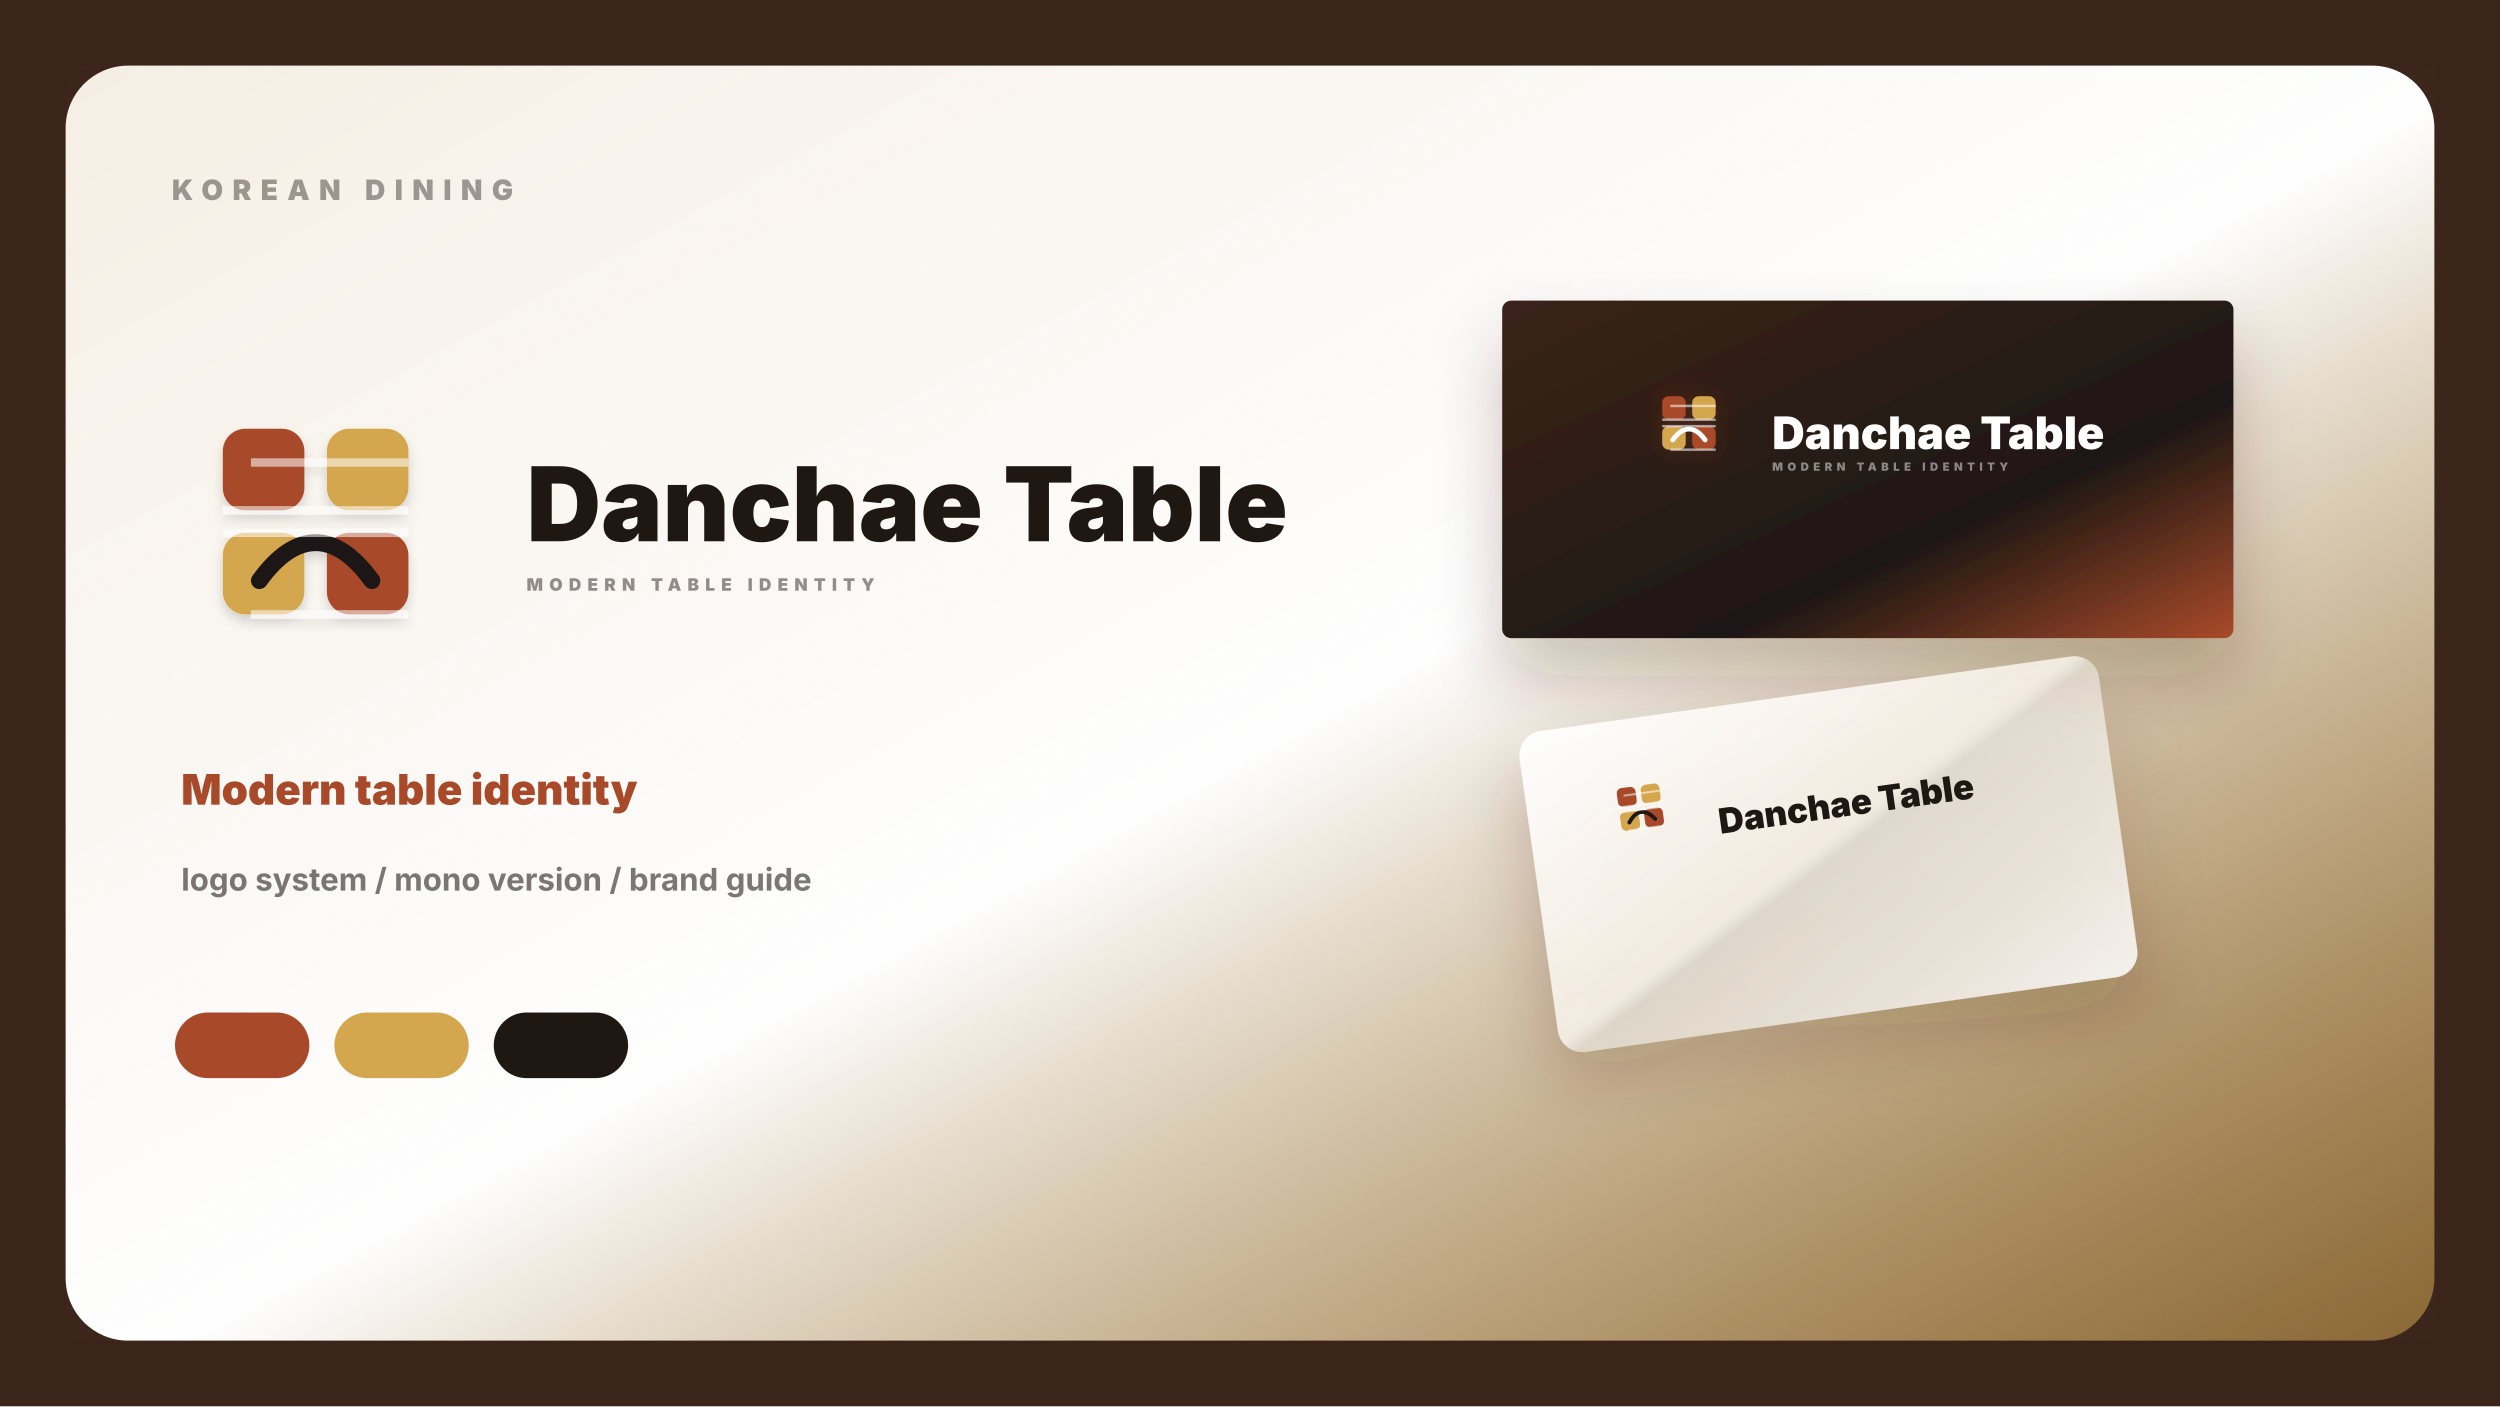
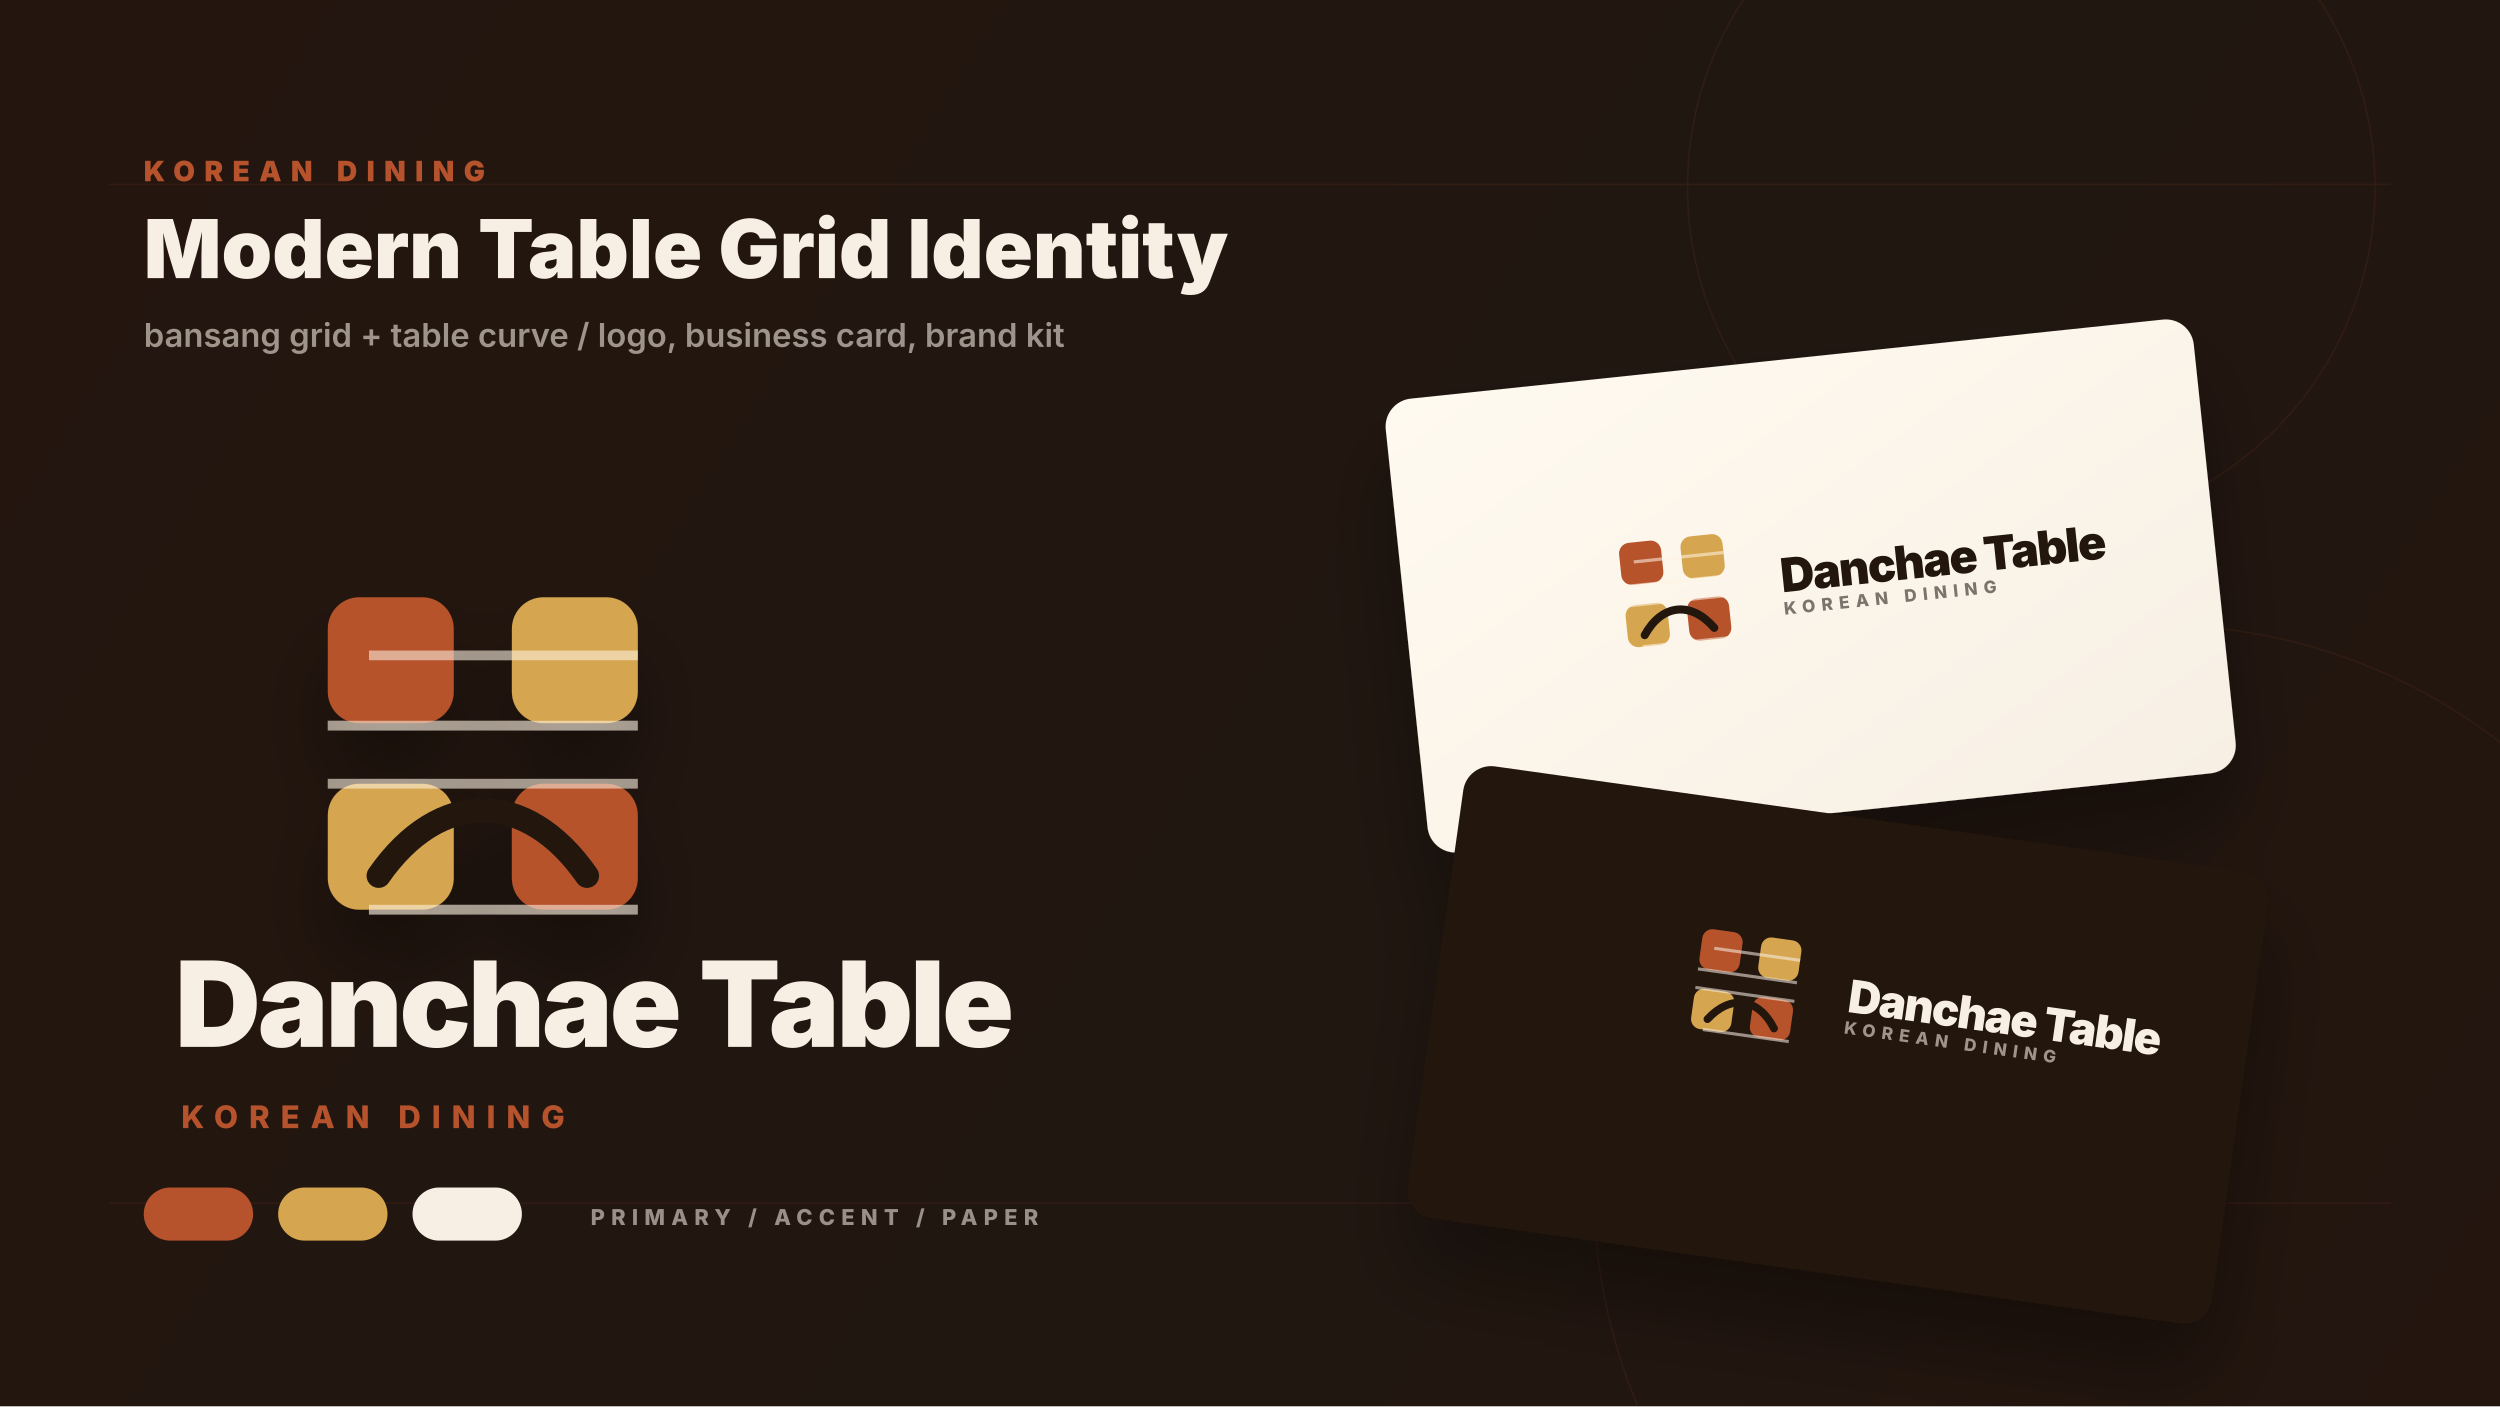
- <svg xmlns="http://www.w3.org/2000/svg" width="1600" height="900" viewBox="0 0 1600 900" role="img">
+ <svg xmlns="http://www.w3.org/2000/svg" width="1600" height="900" viewBox="0 0 1600 900" fill="none">
  <defs>
-     <filter id="ambientShadow" x="-20%" y="-20%" width="140%" height="150%">
-       <feDropShadow dx="0" dy="34" stdDeviation="30" flood-color="#3B241A" flood-opacity=".24" />
+     <linearGradient id="bg" x1="0" y1="0" x2="1600" y2="1000" gradientUnits="userSpaceOnUse">
+       <stop stop-color="#24150E" />
+       <stop offset=".58" stop-color="#211711" />
+       <stop offset="1" stop-color="#24150E" />
+     </linearGradient>
+     <linearGradient id="paper" x1="0" y1="0" x2="1" y2="1">
+       <stop stop-color="#fffaf0" />
+       <stop offset="1" stop-color="#F7EFE4" />
+     </linearGradient>
+     <linearGradient id="accent" x1="0" y1="0" x2="1" y2="1">
+       <stop stop-color="#B6532C" />
+       <stop offset="1" stop-color="#D5A64F" />
+     </linearGradient>
+     <filter id="shadow" x="-20%" y="-20%" width="140%" height="150%" color-interpolation-filters="sRGB">
+       <feDropShadow dx="0" dy="34" stdDeviation="26" flood-color="#000000" flood-opacity=".34" />
    </filter>
-     <filter id="contactShadow" x="-20%" y="-20%" width="140%" height="150%">
-       <feDropShadow dx="0" dy="14" stdDeviation="11" flood-color="#000000" flood-opacity=".22" />
+     <filter id="soft" x="-20%" y="-20%" width="140%" height="150%" color-interpolation-filters="sRGB">
+       <feDropShadow dx="0" dy="18" stdDeviation="18" flood-color="#000000" flood-opacity=".20" />
    </filter>
-     <filter id="pressedInk" x="-20%" y="-20%" width="140%" height="140%">
-       <feDropShadow dx="0" dy="1.4" stdDeviation=".6" flood-color="#ffffff" flood-opacity=".45" />
-       <feDropShadow dx="0" dy="2.2" stdDeviation="1.8" flood-color="#000000" flood-opacity=".16" />
-     </filter>
-     <filter id="neonGlow" x="-60%" y="-60%" width="220%" height="220%">
-       <feDropShadow dx="0" dy="0" stdDeviation="5" flood-color="#D4A64D" flood-opacity=".45" />
-       <feDropShadow dx="0" dy="0" stdDeviation="16" flood-color="#A84A2A" flood-opacity=".28" />
-     </filter>
-     <filter id="paperNoise" x="0" y="0" width="100%" height="100%">
-       <feTurbulence type="fractalNoise" baseFrequency=".92" numOctaves="2" stitchTiles="stitch" />
+     <filter id="texture" x="0" y="0" width="100%" height="100%">
+       <feTurbulence type="fractalNoise" baseFrequency=".8" numOctaves="2" stitchTiles="stitch" />
      <feColorMatrix type="saturate" values="0" />
      <feComponentTransfer>
        <feFuncA type="table" tableValues="0 .045" />
      </feComponentTransfer>
    </filter>
-     <linearGradient id="studioBg" x1="0" y1="0" x2="1" y2="1">
-       <stop offset="0" stop-color="#F6EFE5" />
-       <stop offset=".52" stop-color="#ffffff" />
-       <stop offset="1" stop-color="#D4A64D" stop-opacity=".52" />
-     </linearGradient>
-     <linearGradient id="darkPanel" x1="0" y1="0" x2="1" y2="1">
-       <stop offset="0" stop-color="#3B241A" />
-       <stop offset=".65" stop-color="#1E1712" />
-       <stop offset="1" stop-color="#A84A2A" />
-     </linearGradient>
-     <linearGradient id="cardSheen" x1="0" y1="0" x2="1" y2="1">
-       <stop offset="0" stop-color="#ffffff" stop-opacity=".96" />
-       <stop offset=".48" stop-color="#F6EFE5" stop-opacity=".92" />
-       <stop offset=".51" stop-color="#ffffff" stop-opacity=".45" />
-       <stop offset="1" stop-color="#ffffff" stop-opacity=".86" />
-     </linearGradient>
-     <linearGradient id="glass" x1="0" y1="0" x2="1" y2="1">
-       <stop offset="0" stop-color="#ffffff" stop-opacity=".78" />
-       <stop offset=".35" stop-color="#F6EFE5" stop-opacity=".22" />
-       <stop offset="1" stop-color="#ffffff" stop-opacity=".06" />
-     </linearGradient>
  </defs>
-   <rect width="1600" height="900" fill="#3B241A" />
-   <rect x="42" y="42" width="1516" height="816" rx="40" fill="url(#studioBg)" />
-   <rect x="42" y="42" width="1516" height="816" rx="40" fill="#ffffff" filter="url(#paperNoise)" opacity=".42" />
-   <text x="110" y="128" font-family="Inter, Arial, sans-serif" font-size="18" font-weight="950" letter-spacing="6" fill="#1E1712" opacity=".42">KOREAN DINING</text>
-   <g transform="translate(112 242) scale(1.8)" filter="url(#pressedInk)">
-     <g>
-       <rect x="17" y="18" width="29" height="29" rx="8" fill="#A84A2A" />
-       <rect x="54" y="18" width="29" height="29" rx="8" fill="#D4A64D" />
-       <rect x="17" y="55" width="29" height="29" rx="8" fill="#D4A64D" />
-       <rect x="54" y="55" width="29" height="29" rx="8" fill="#A84A2A" />
-       <path d="M30 72c13-18 27-18 40 0" fill="none" stroke="#1E1712" stroke-width="6" stroke-linecap="round" />
-       <path d="M27 30h56M17 47h66M17 55h66M27 84h56" stroke="#ffffff" stroke-width="3" opacity=".55" />
+   <rect width="1600" height="900" fill="url(#bg)" />
+   <g opacity=".10">
+     <circle cx="1300" cy="120" r="220" stroke="#B6532C" />
+     <circle cx="1380" cy="760" r="360" stroke="#B6532C" />
+     <path d="M70 118h1460M70 770h1460" stroke="#B6532C" />
+   </g>
+   <text x="92" y="116" fill="#B6532C" font-family="Inter, Arial, sans-serif" font-size="18" font-weight="900" letter-spacing="6">KOREAN DINING</text>
+   <text x="92" y="178" fill="#F7EFE4" font-family="Inter, Arial, sans-serif" font-size="52" font-weight="860">Modern Table Grid Identity</text>
+   <text x="92" y="222" fill="#F7EFE4" opacity=".58" font-family="Inter, Arial, sans-serif" font-size="21" font-weight="560">bansang grid + table curve / logo, business card, brand kit</text>
+   <g filter="url(#shadow)">
+     <g transform="translate(154 328) scale(1.55)">
+       <rect x="36" y="35" width="52" height="52" rx="13" fill="#B6532C" />
+       <rect x="112" y="35" width="52" height="52" rx="13" fill="#D5A64F" />
+       <rect x="36" y="112" width="52" height="52" rx="13" fill="#D5A64F" />
+       <rect x="112" y="112" width="52" height="52" rx="13" fill="#B6532C" />
+       <path d="M57 150c25-36 61-36 86 0" fill="none" stroke="#211711" stroke-width="10" stroke-linecap="round" />
+       <path d="M53 59h111M36 88h128M36 112h128M53 164h111" stroke="#FFF4E4" stroke-width="4" opacity=".56" />
    </g>
  </g>
-   <text x="337" y="346.4" text-anchor="start" font-family="Inter, Arial, sans-serif" font-size="66" font-weight="950" fill="#1E1712">Danchae Table</text>
-   <text x="337" y="378.08" text-anchor="start" font-family="Inter, Arial, sans-serif" font-size="11" font-weight="850" letter-spacing="4" fill="#1E1712" opacity=".48">MODERN TABLE IDENTITY</text>
-   <text x="116" y="515" font-family="Inter, Arial, sans-serif" font-size="27" font-weight="850" fill="#A84A2A">Modern table identity</text>
-   <text x="116" y="570" font-family="Inter, Arial, sans-serif" font-size="20" font-weight="700" fill="#1E1712" opacity=".58">logo system / mono version / brand guide</text>
-   <rect x="112" y="648" width="86" height="42" rx="21" fill="#A84A2A" />
-   <rect x="214" y="648" width="86" height="42" rx="21" fill="#D4A64D" />
-   <rect x="316" y="648" width="86" height="42" rx="21" fill="#1E1712" />
-   <g transform="translate(875 142) scale(.72)">
-     <rect x="120" y="70" width="650" height="300" rx="8" fill="url(#darkPanel)" filter="url(#ambientShadow)" />
-     <g transform="translate(250 142) scale(.72)" filter="url(#neonGlow)">
-       <g>
-         <rect x="17" y="18" width="29" height="29" rx="8" fill="#A84A2A" />
-         <rect x="54" y="18" width="29" height="29" rx="8" fill="#D4A64D" />
-         <rect x="17" y="55" width="29" height="29" rx="8" fill="#D4A64D" />
-         <rect x="54" y="55" width="29" height="29" rx="8" fill="#A84A2A" />
-         <path d="M30 72c13-18 27-18 40 0" fill="none" stroke="#ffffff" stroke-width="6" stroke-linecap="round" />
-         <path d="M27 30h56M17 47h66M17 55h66M27 84h56" stroke="#ffffff" stroke-width="3" opacity=".55" />
+   <text x="112" y="670" fill="#F7EFE4" font-family="Inter, Arial, sans-serif" font-size="76" font-weight="860" letter-spacing="-2">Danchae Table</text>
+   <text x="116" y="722" fill="#B6532C" font-family="Inter, Arial, sans-serif" font-size="20" font-weight="820" letter-spacing="7">KOREAN DINING</text>
+   <g transform="translate(885 212)" filter="url(#shadow)">
+     <rect x="0" y="45" width="520" height="292" rx="18" fill="url(#paper)" transform="rotate(-6 0 45)" />
+     <rect x="54" y="276" width="520" height="292" rx="18" fill="#24150E" transform="rotate(8 54 276)" />
+     <g transform="translate(130 120) rotate(-6)">
+       <g transform="translate(0 0) scale(0.52)">
+         <rect x="36" y="35" width="52" height="52" rx="13" fill="#B6532C" />
+         <rect x="112" y="35" width="52" height="52" rx="13" fill="#D5A64F" />
+         <rect x="36" y="112" width="52" height="52" rx="13" fill="#D5A64F" />
+         <rect x="112" y="112" width="52" height="52" rx="13" fill="#B6532C" />
+         <path d="M57 150c25-36 61-36 86 0" fill="none" stroke="#211711" stroke-width="10" stroke-linecap="round" />
+         <path d="M53 59h111M36 88h128M36 112h128M53 164h111" stroke="#FFF4E4" stroke-width="4" opacity=".56" />
      </g>
+       <text x="120" y="60" text-anchor="start" fill="#211711" font-family="Inter, Montserrat, Arial, sans-serif" font-size="30" font-weight="860" letter-spacing="-1">Danchae Table</text>
+       <text x="120" y="74.4" text-anchor="start" fill="#211711" opacity=".58" font-family="Inter, Montserrat, Arial, sans-serif" font-size="11" font-weight="820" letter-spacing="4">KOREAN DINING</text>
    </g>
-     <text x="360" y="202" text-anchor="start" font-family="Inter, Arial, sans-serif" font-size="40" font-weight="950" fill="#ffffff">Danchae Table</text>
-     <text x="360" y="221.2" text-anchor="start" font-family="Inter, Arial, sans-serif" font-size="10" font-weight="850" letter-spacing="4" fill="#ffffff" opacity=".48">MODERN TABLE IDENTITY</text>
-     <rect x="150" y="418" width="520" height="288" rx="22" fill="url(#cardSheen)" filter="url(#ambientShadow)" transform="rotate(-8 410 562)" />
-     <g transform="translate(210 495) rotate(-8) scale(.58)">
-       <g>
-         <rect x="17" y="18" width="29" height="29" rx="8" fill="#A84A2A" />
-         <rect x="54" y="18" width="29" height="29" rx="8" fill="#D4A64D" />
-         <rect x="17" y="55" width="29" height="29" rx="8" fill="#D4A64D" />
-         <rect x="54" y="55" width="29" height="29" rx="8" fill="#A84A2A" />
-         <path d="M30 72c13-18 27-18 40 0" fill="none" stroke="#1E1712" stroke-width="6" stroke-linecap="round" />
-         <path d="M27 30h56M17 47h66M17 55h66M27 84h56" stroke="#ffffff" stroke-width="3" opacity=".55" />
+     <g transform="translate(190 362) rotate(8)">
+       <g transform="translate(0 0) scale(0.5)">
+         <rect x="36" y="35" width="52" height="52" rx="13" fill="#B6532C" />
+         <rect x="112" y="35" width="52" height="52" rx="13" fill="#D5A64F" />
+         <rect x="36" y="112" width="52" height="52" rx="13" fill="#D5A64F" />
+         <rect x="112" y="112" width="52" height="52" rx="13" fill="#B6532C" />
+         <path d="M57 150c25-36 61-36 86 0" fill="none" stroke="#24150E" stroke-width="10" stroke-linecap="round" />
+         <path d="M53 59h111M36 88h128M36 112h128M53 164h111" stroke="#F7EFE4" stroke-width="4" opacity=".56" />
      </g>
+       <text x="116" y="58" text-anchor="start" fill="#F7EFE4" font-family="Inter, Montserrat, Arial, sans-serif" font-size="29" font-weight="860" letter-spacing="-1">Danchae Table</text>
+       <text x="116" y="71.92" text-anchor="start" fill="#F7EFE4" opacity=".58" font-family="Inter, Montserrat, Arial, sans-serif" font-size="11" font-weight="820" letter-spacing="4">KOREAN DINING</text>
    </g>
-     <text x="314" y="544" font-family="Inter, Arial, sans-serif" font-size="31" font-weight="950" fill="#1E1712" transform="rotate(-8 314 544)">Danchae Table</text>
+   </g>
+   <g transform="translate(92 760)">
+     <rect x="0" y="0" width="70" height="34" rx="17" fill="#B6532C" />
+     <rect x="86" y="0" width="70" height="34" rx="17" fill="#D5A64F" />
+     <rect x="172" y="0" width="70" height="34" rx="17" fill="#F7EFE4" />
+     <text x="286" y="24" fill="#F7EFE4" opacity=".56" font-family="Inter, Arial, sans-serif" font-size="14" font-weight="800" letter-spacing="4">PRIMARY / ACCENT / PAPER</text>
  </g>
</svg>
